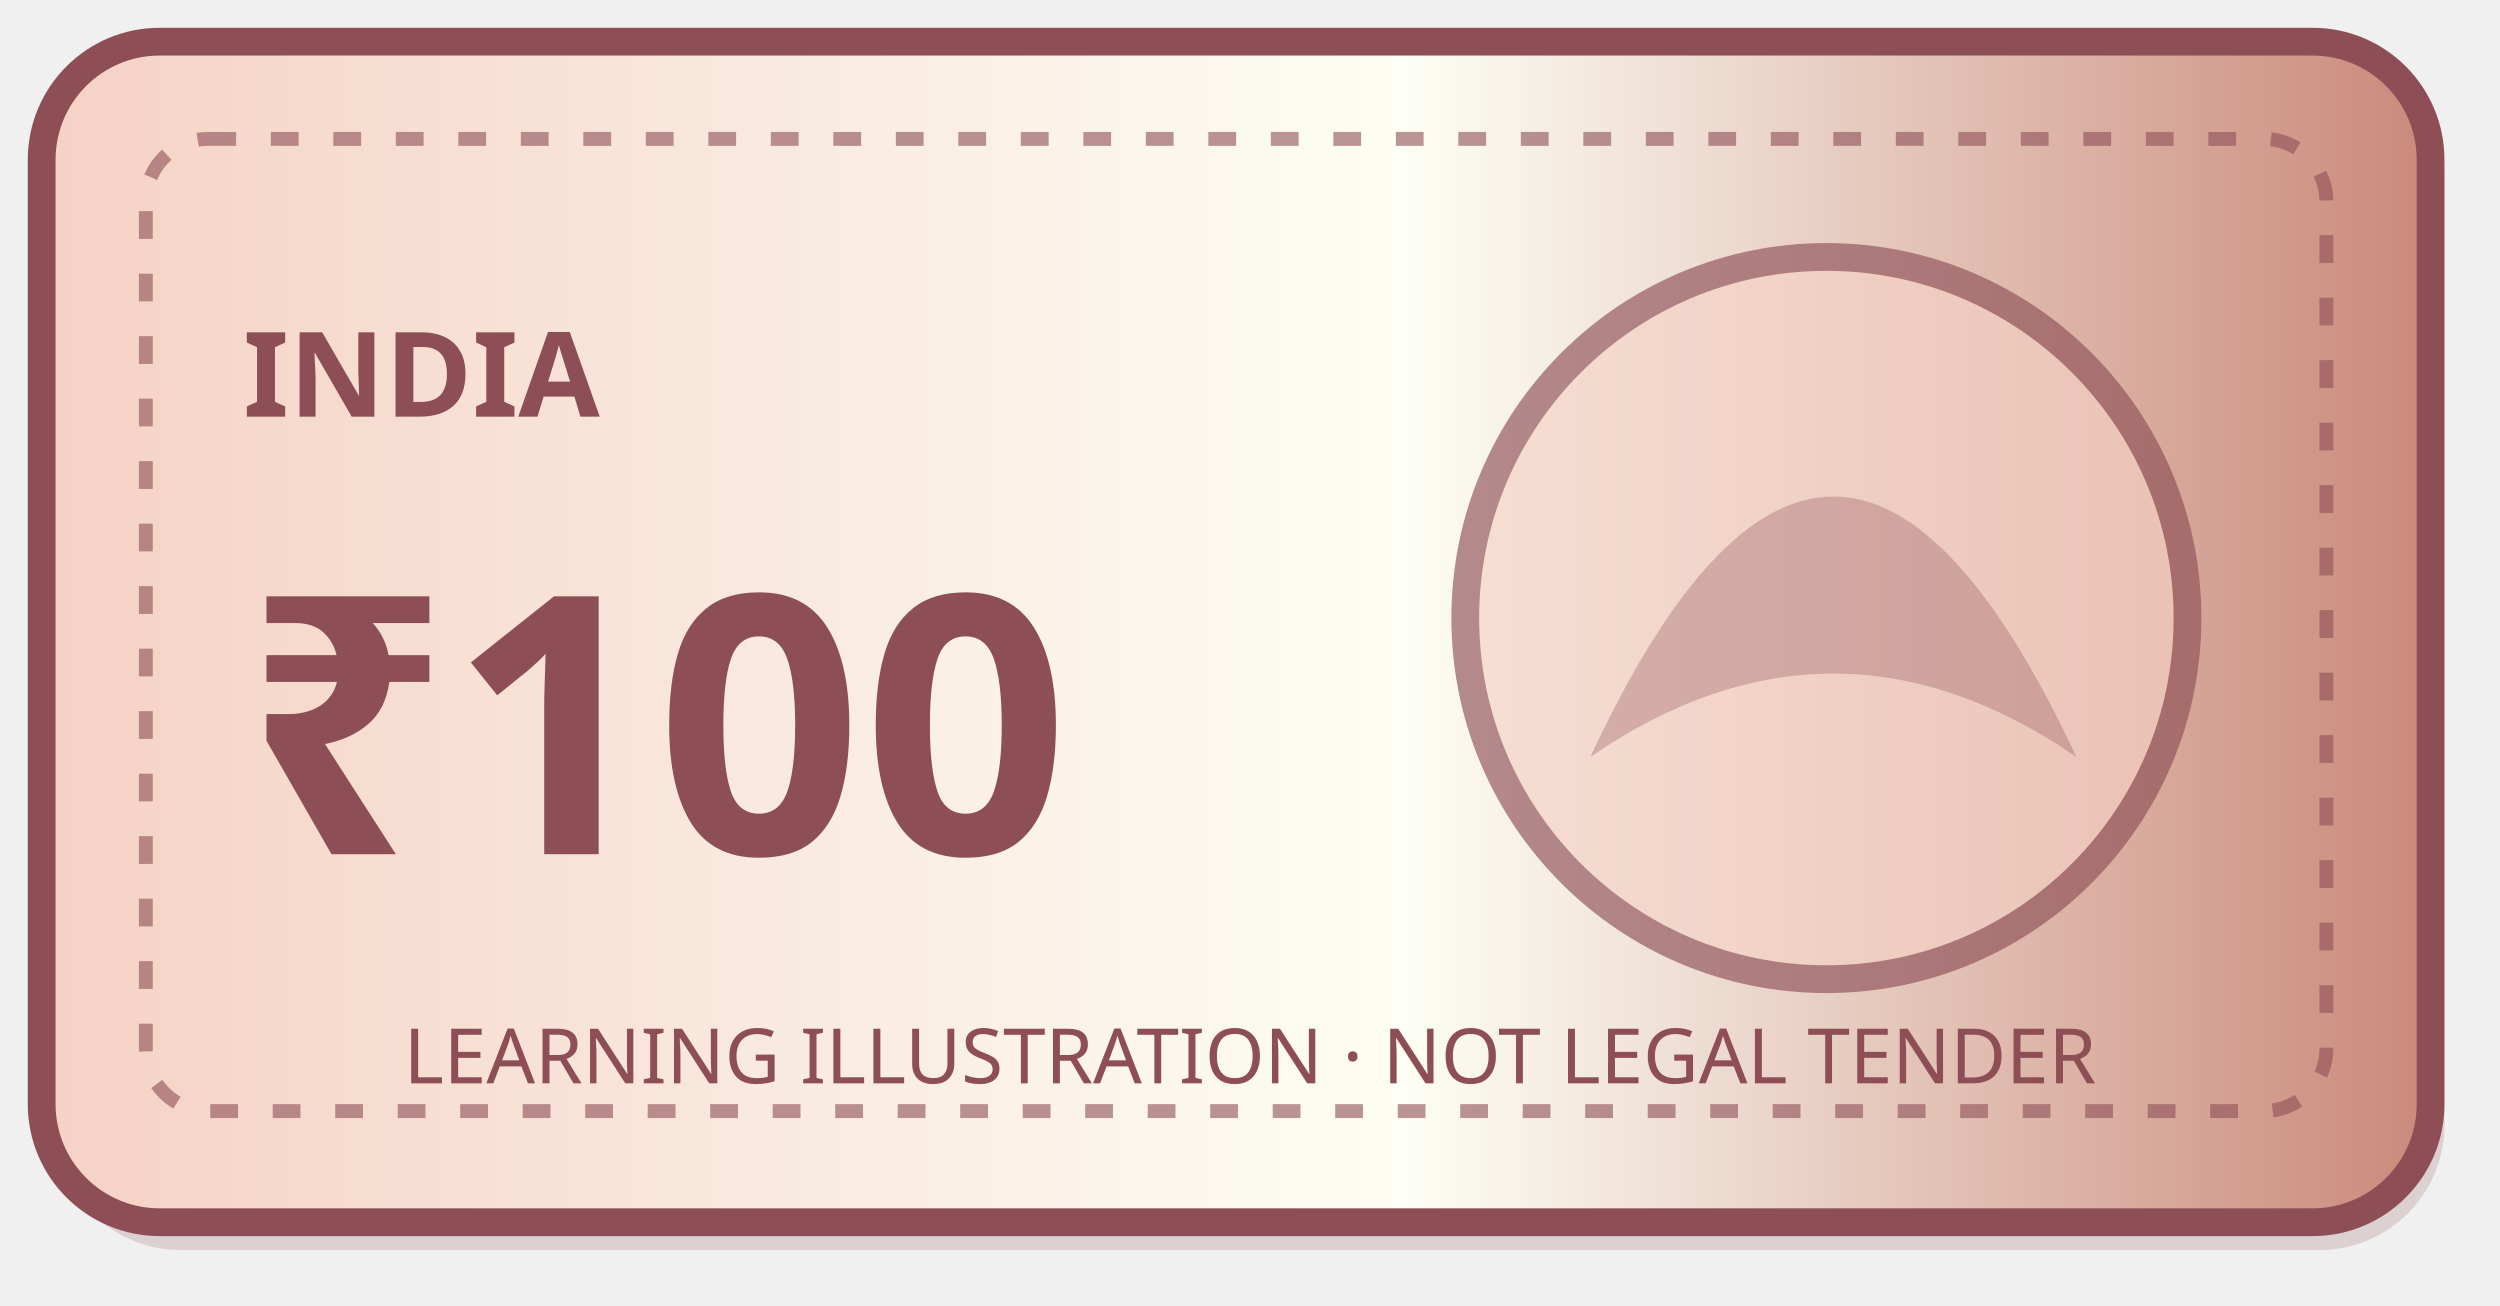
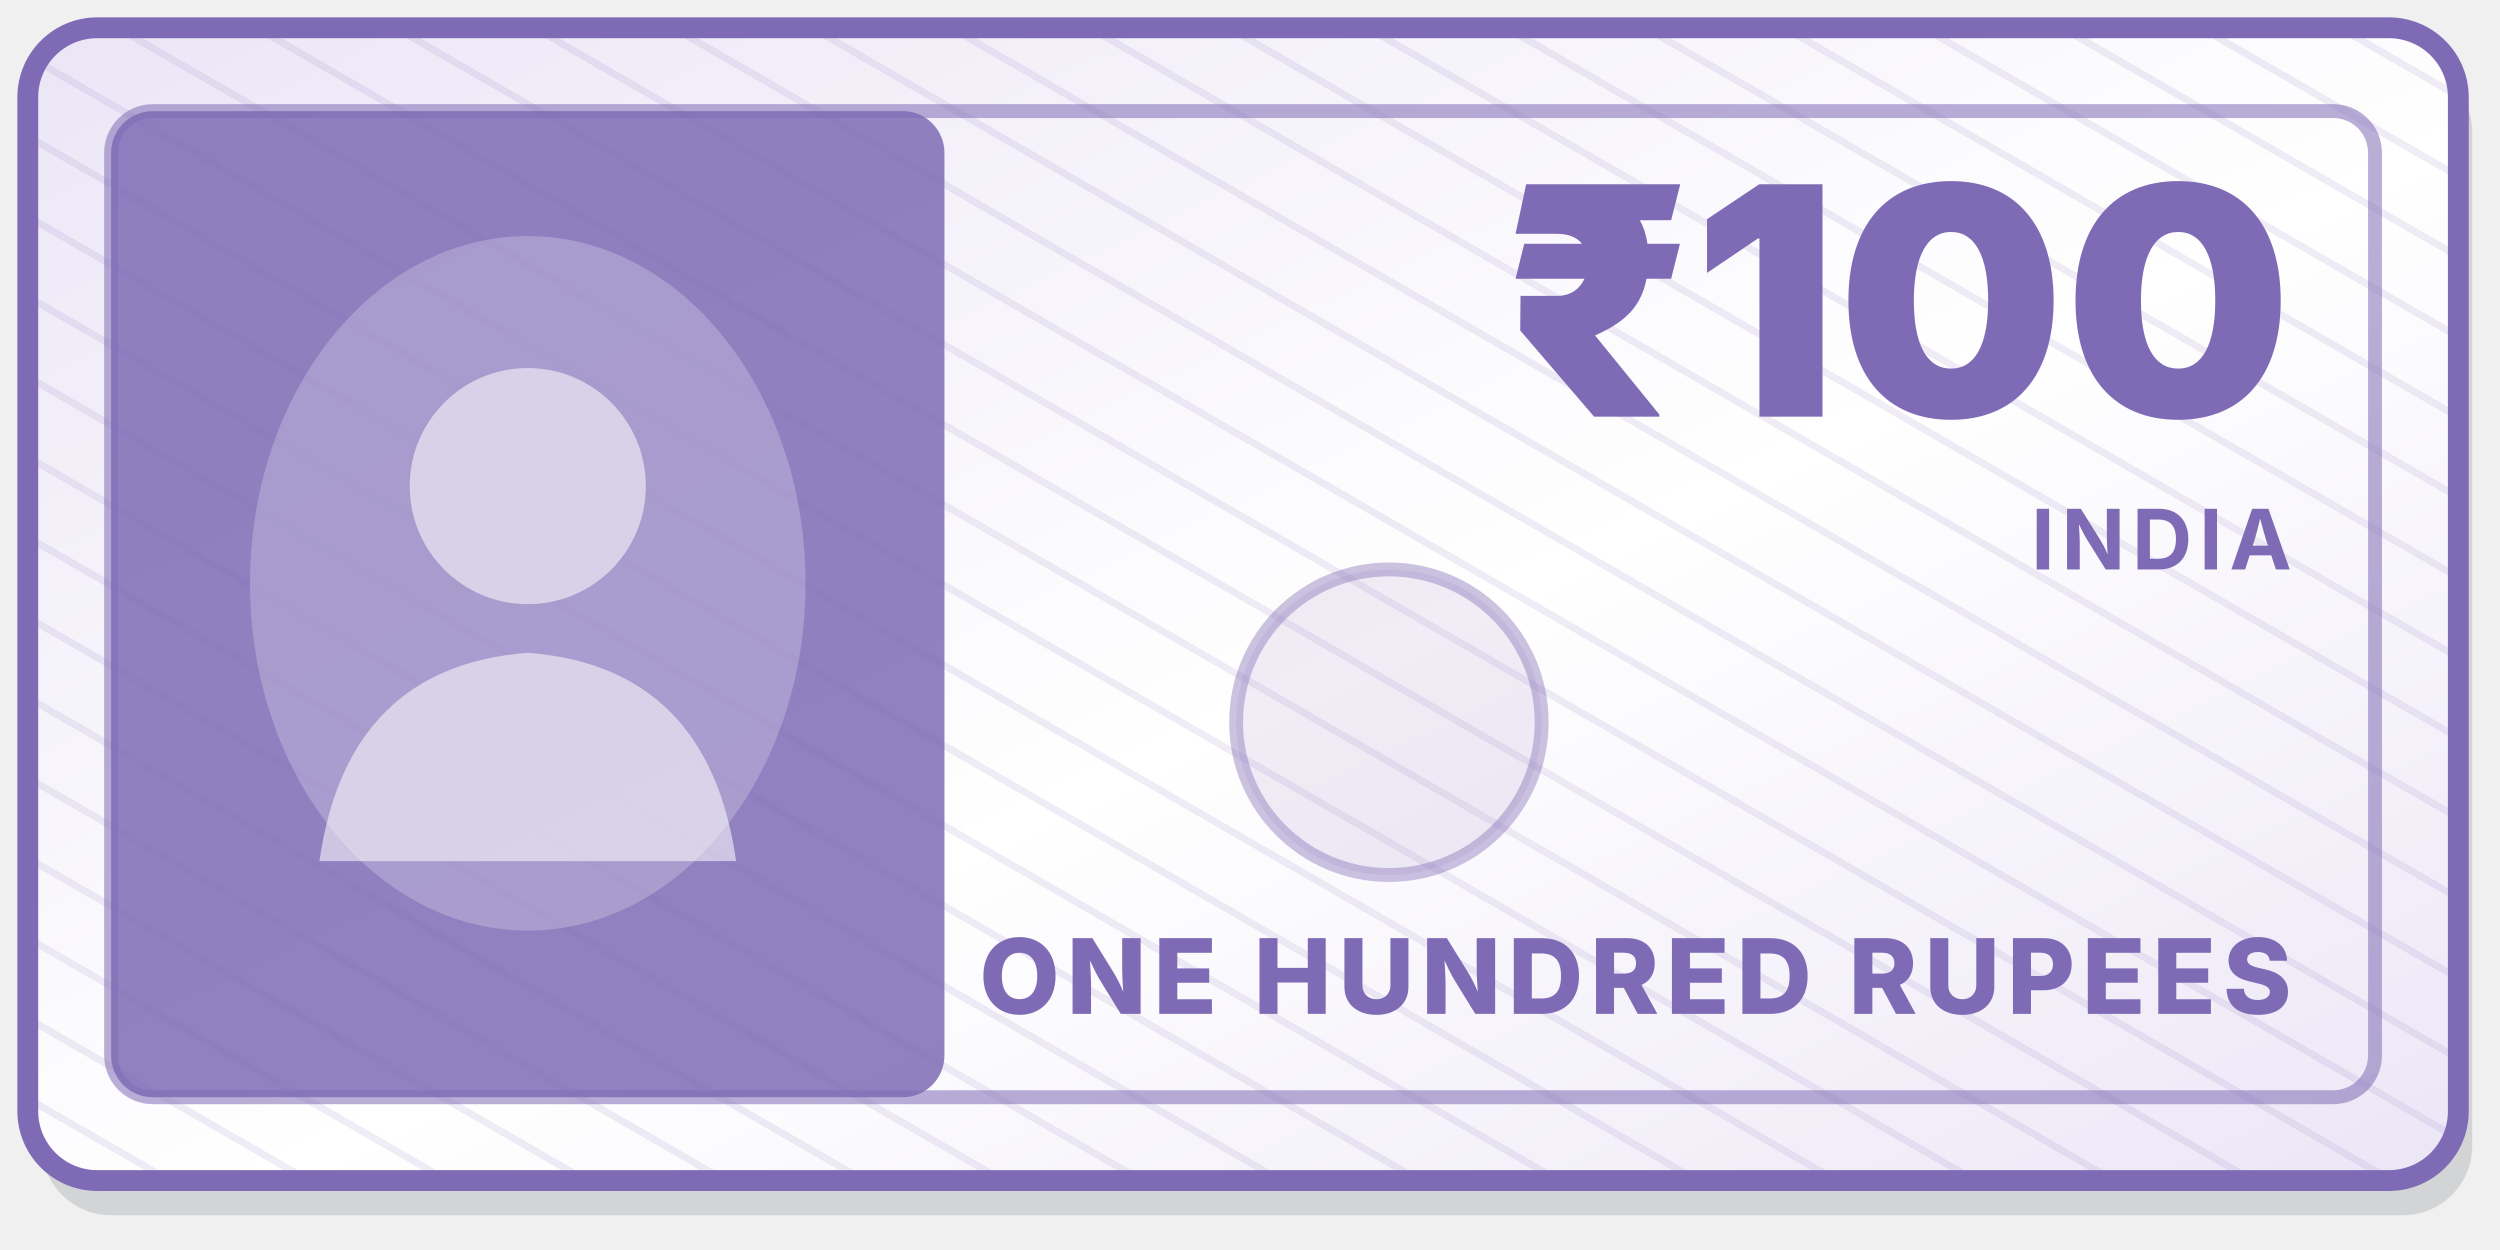
- <svg xmlns="http://www.w3.org/2000/svg" viewBox="0 0 360 188" role="img" aria-labelledby="t">
+ <svg xmlns="http://www.w3.org/2000/svg" viewBox="0 0 360 180" role="img" aria-labelledby="t">
  <defs>
-     <linearGradient id="paper">
-       <stop stop-color="#f5d1c4" />
-       <stop offset=".57" stop-color="#fdfef5" />
-       <stop offset="1" stop-color="#c98778" />
+     <linearGradient id="p" x1="0" y1="0" x2="1" y2="1">
+       <stop offset="0" stop-color="#ebe6f6" />
+       <stop offset=".55" stop-color="#ffffff" />
+       <stop offset="1" stop-color="#ebe6f6" />
    </linearGradient>
+     <pattern id="g" width="10" height="10" patternUnits="userSpaceOnUse" patternTransform="rotate(30)">
+       <path d="M0 5H10" stroke="#7f6bb5" stroke-opacity=".12" stroke-width="1" />
+     </pattern>
  </defs>
-   <rect x="8" y="8" width="344" height="172" rx="18" fill="#8d4e56" opacity=".2" />
-   <rect x="6" y="6" width="344" height="170" rx="17" fill="url(#paper)" stroke="#8d4e56" stroke-width="4" />
-   <rect x="21" y="20" width="314" height="140" rx="9" fill="none" stroke="#8d4e56" stroke-dasharray="4 5" stroke-width="2" opacity=".6" />
-   <circle cx="263" cy="89" r="52" fill="#f5d1c4" stroke="#8d4e56" stroke-width="4" opacity=".65" />
-   <path d="M229 109Q264 34 299 109Q264 85 229 109Z" fill="#8d4e56" opacity=".32" />
-   <text x="35" y="60" font-family="system-ui,sans-serif" font-size="17" font-weight="800" fill="#8d4e56">INDIA</text>
-   <text x="35" y="123" font-family="system-ui,sans-serif" font-size="52" font-weight="900" fill="#8d4e56">₹100</text>
-   <text x="180" y="156" text-anchor="middle" font-size="11" font-family="system-ui,sans-serif" fill="#8d4e56">LEARNING ILLUSTRATION · NOT LEGAL TENDER</text>
+   <rect x="6" y="9" width="350" height="166" rx="10" fill="#1d2733" opacity=".14" />
+   <rect x="4" y="4" width="350" height="166" rx="10" fill="url(#p)" stroke="#7f6bb5" stroke-width="3" />
+   <rect x="4" y="4" width="350" height="166" rx="10" fill="url(#g)" />
+   <rect x="16" y="16" width="326" height="142" rx="6" fill="none" stroke="#7f6bb5" stroke-opacity=".55" stroke-width="2" />
+   <rect x="16" y="16" width="120" height="142" rx="6" fill="#7f6bb5" fill-opacity=".85" />
+   <ellipse cx="76" cy="84" rx="40" ry="50" fill="#fff" fill-opacity=".22" />
+   <circle cx="76" cy="70" r="17" fill="#fff" fill-opacity=".55" />
+   <path d="M46 124Q50 96 76 94Q102 96 106 124Z" fill="#fff" fill-opacity=".55" />
+   <text x="330" y="60" text-anchor="end" font-family="system-ui,-apple-system,sans-serif" font-weight="900" font-size="46" fill="#7f6bb5">₹100</text>
+   <text x="330" y="82" text-anchor="end" font-family="system-ui,-apple-system,sans-serif" font-weight="700" font-size="12" letter-spacing="1" fill="#7f6bb5">INDIA</text>
+   <text x="330" y="146" text-anchor="end" font-family="system-ui,-apple-system,sans-serif" font-weight="800" font-size="15" letter-spacing="1" fill="#7f6bb5">ONE HUNDRED RUPEES</text>
+   <circle cx="200" cy="104" r="22" fill="#7f6bb5" fill-opacity=".12" stroke="#7f6bb5" stroke-opacity=".4" stroke-width="2" />
</svg>
